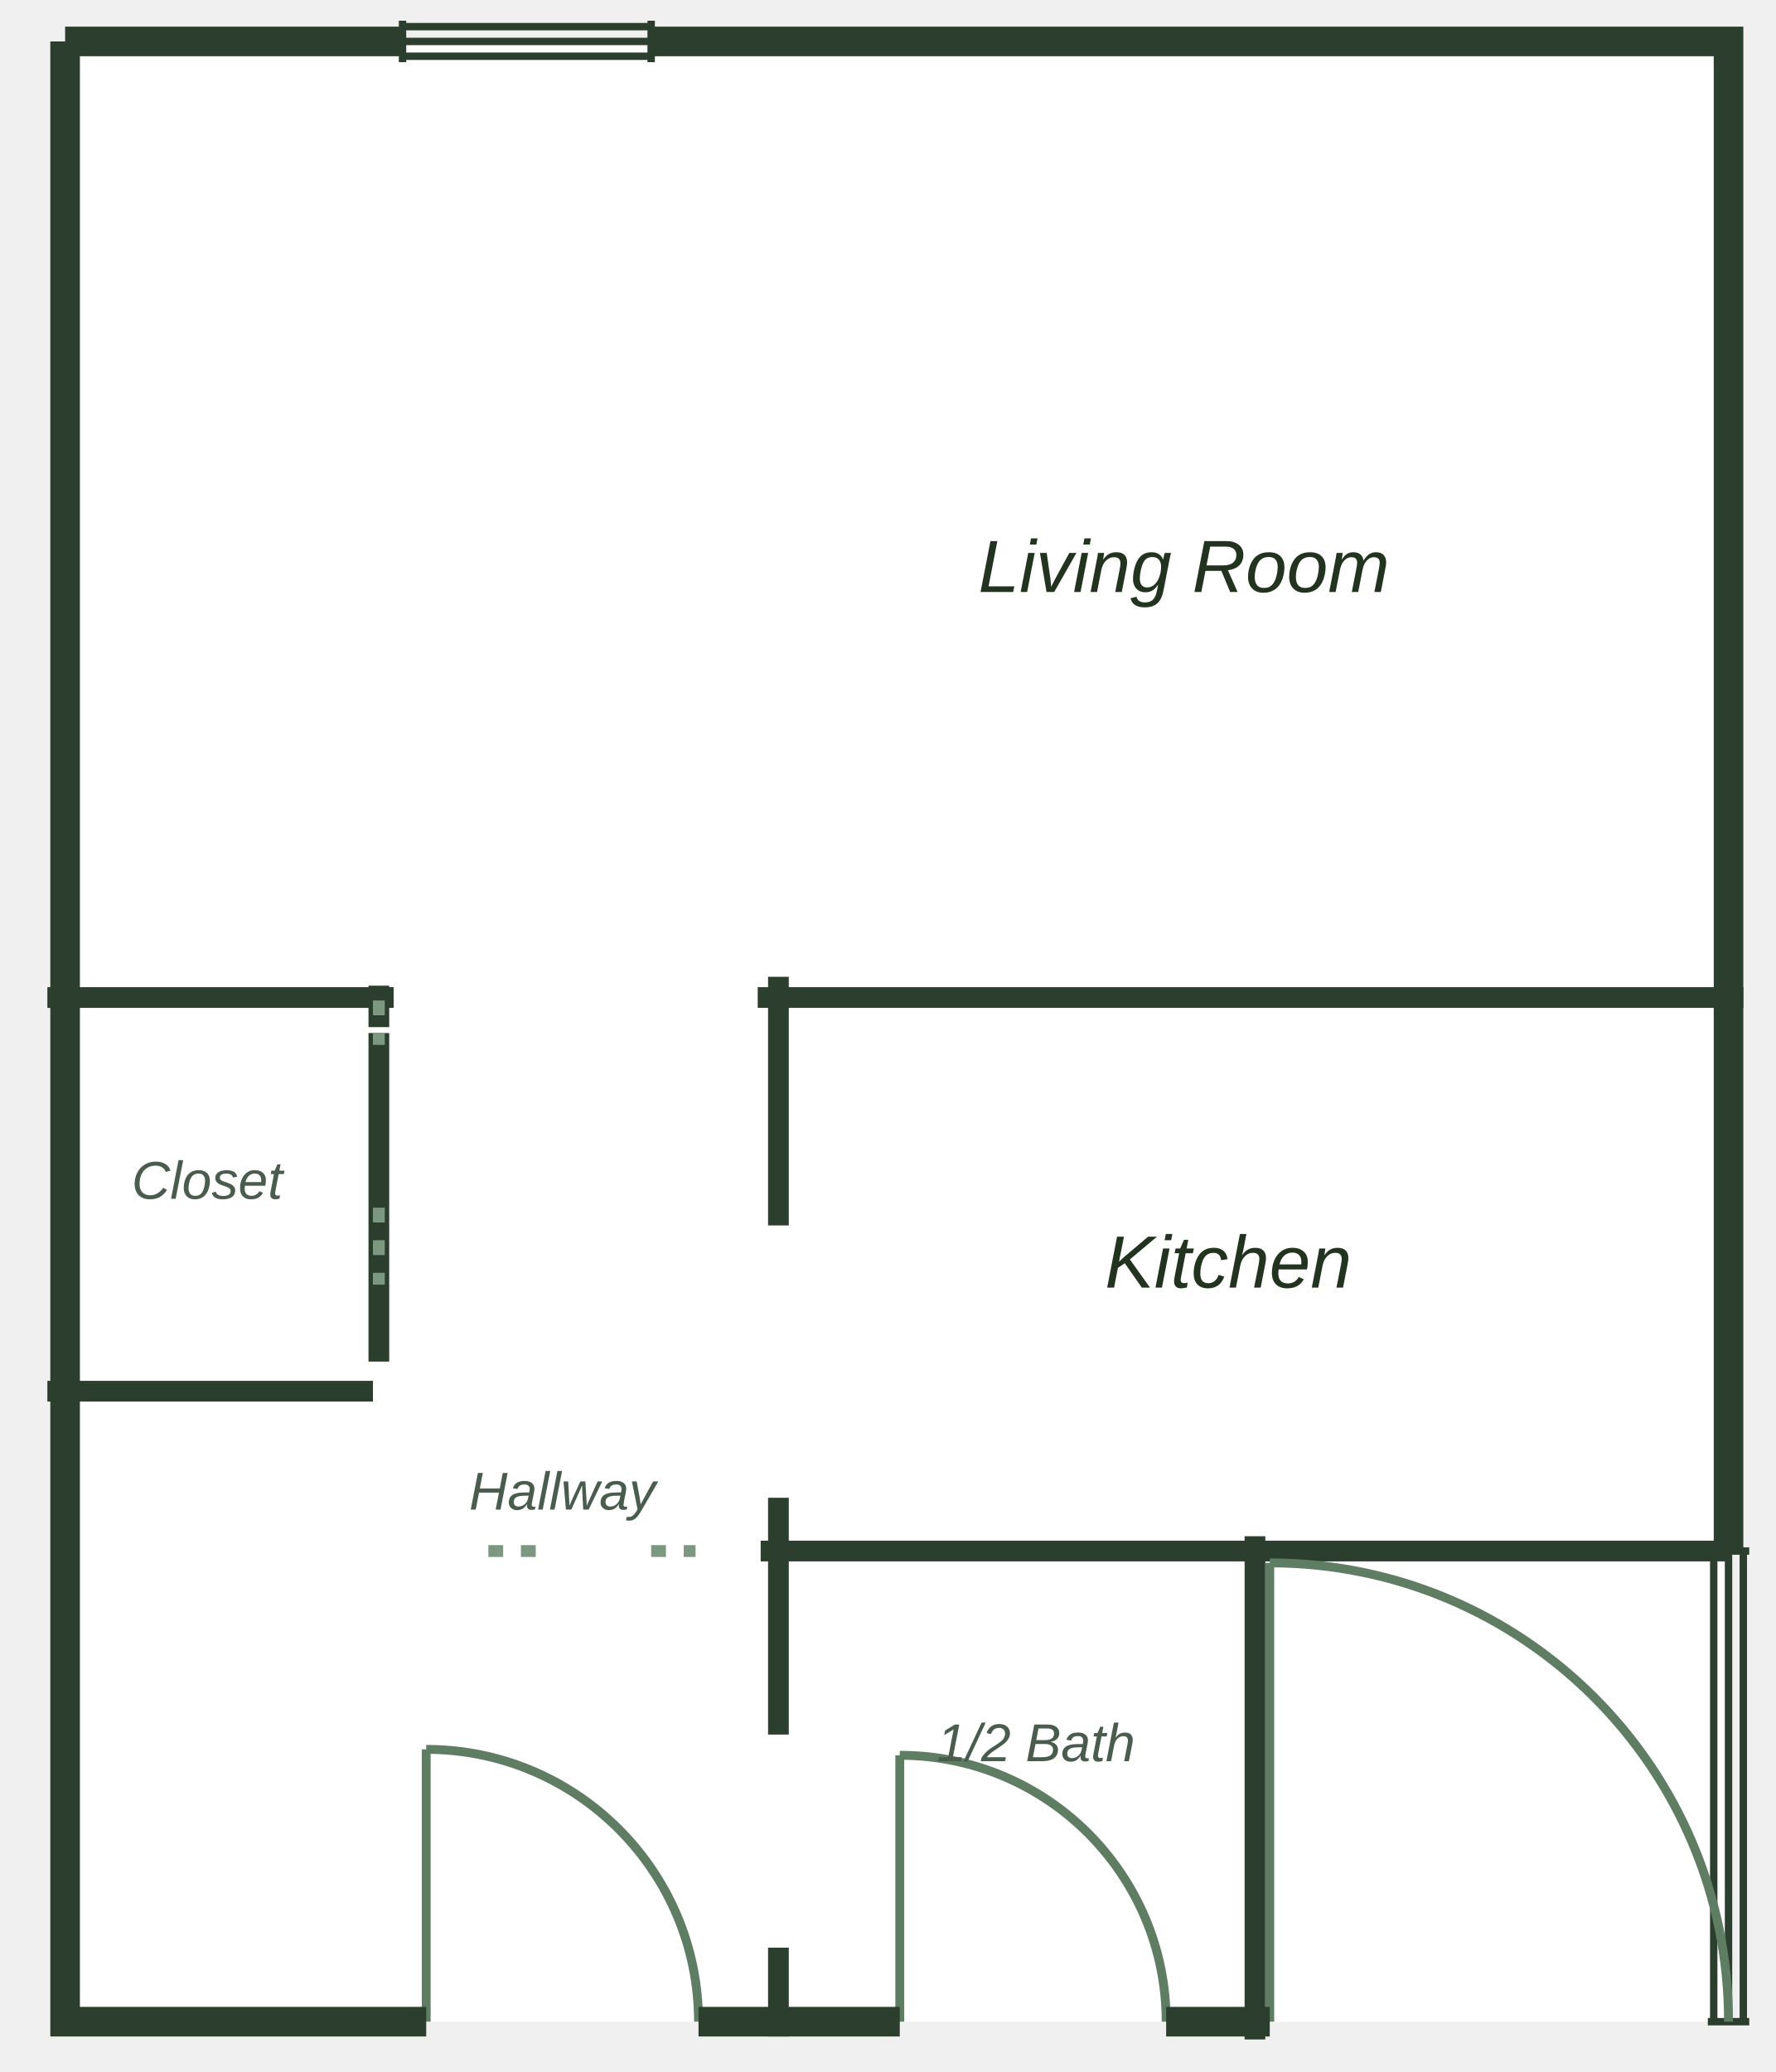
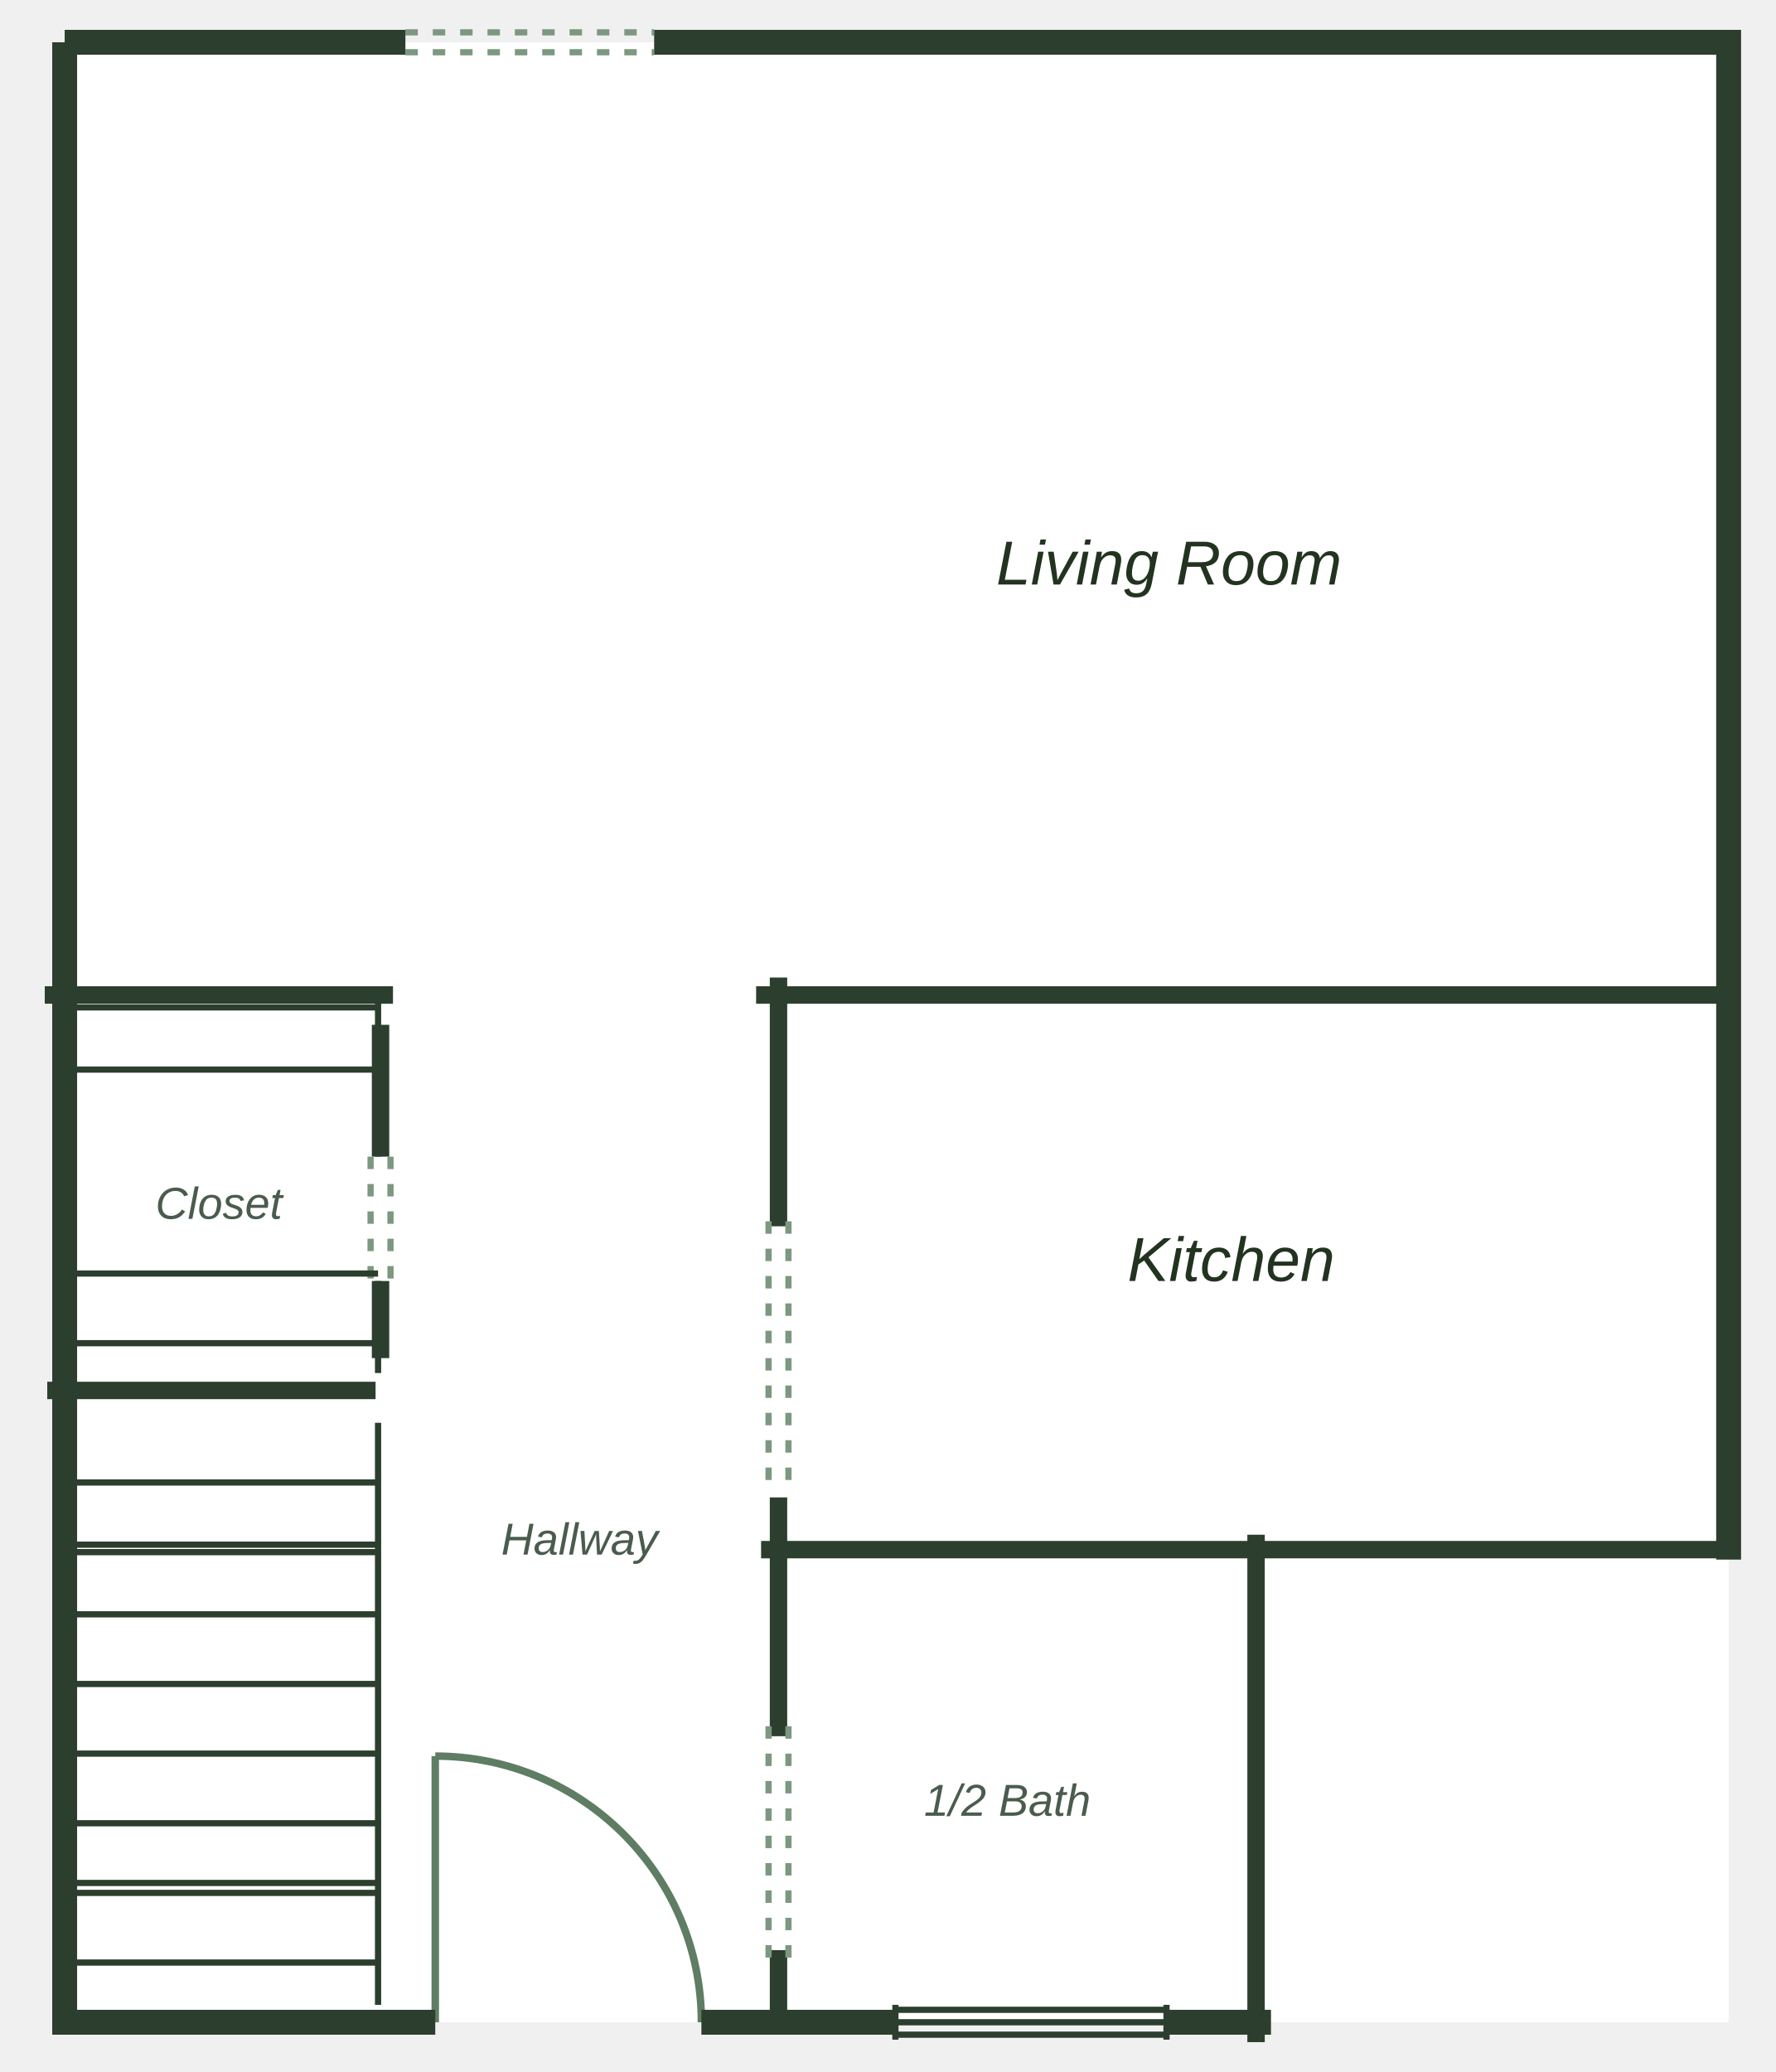
- <svg xmlns="http://www.w3.org/2000/svg" width="600" height="700" viewBox="0 0 600 700" preserveAspectRatio="xMidYMid meet" role="img" aria-label="Colonial Beach Village one-bedroom apartment floor plan">
+ <svg xmlns="http://www.w3.org/2000/svg" width="714" height="833" viewBox="0 0 714 833" preserveAspectRatio="xMidYMid meet" role="img" aria-label="Colonial Beach Village one-bedroom apartment floor plan">
  <defs>
    <style>
    .fp{fill:#FFFFFF}
    .w{fill:none;stroke:#2C3E2D;stroke-width:7;stroke-linecap:butt}
    .wo{fill:none;stroke:#2C3E2D;stroke-width:10;stroke-linecap:butt}
-     .d{fill:none;stroke:#7C9880;stroke-width:4;stroke-dasharray:5 6}
+     .d{fill:none;stroke:#7C9880;stroke-width:2.5;stroke-dasharray:5 6}
    .arc{fill:none;stroke:#5E7D63;stroke-width:3}
    .win{fill:none;stroke:#2C3E2D;stroke-width:2.5}
+     .st{fill:none;stroke:#2C3E2D;stroke-width:2.5}
    .rm{fill:#22331F;font-family:'Helvetica Neue',Arial,sans-serif;font-size:25px;font-style:italic;text-anchor:middle}
    .cl{fill:#4A5C4D;font-family:'Helvetica Neue',Arial,sans-serif;font-size:18px;font-style:italic;text-anchor:middle}
    .sm{fill:#4A5C4D;font-family:'Helvetica Neue',Arial,sans-serif;font-size:14px;font-style:italic;text-anchor:middle}
  </style>
  </defs>
-   <rect class="fp" x="22" y="14" width="562" height="669" />
-   <path class="w" d="M128,333 V347 M128,349 V460 M263,330 V414 M263,506 V586 M263,658 V688 M424,519 V689 M16,337 H133 M256,337 H589 M16,470 H126 M257,524 H585" />
-   <path class="d" d="M128,338 V353 M128,408 V434 M165,524 H181 M220,524 H235" />
-   <path class="win" d="M579,524 V683 M584,524 V683 M589,524 V683 M577,524 H591 M577,683 H591" />
-   <path class="win" d="M136,9 H220 M136,14 H220 M136,19 H220 M136,7 V21 M220,7 V21" />
-   <path class="arc" d="M144,683 V591 M144,591 A92,92 0 0 1 236,683" />
-   <path class="arc" d="M304,683 V593 M304,593 A90,90 0 0 1 394,683" />
-   <path class="arc" d="M429,683 V528 M429,528 A155,155 0 0 1 584,683" />
-   <path class="wo" d="M22,14 H136 M220,14 H584 V524 M584,683 V683 H584 M429,683 H394 M304,683 H236 M144,683 H22 V14" />
-   <text class="rm" x="400" y="200">Living Room</text>
-   <text class="rm" x="415" y="435">Kitchen</text>
-   <text class="cl" x="350" y="595">1/2 Bath</text>
-   <text class="cl" x="70" y="405">Closet</text>
-   <text class="cl" x="190" y="510">Hallway</text>
+   <rect class="fp" x="26" y="17" width="669" height="796" />
+   <path class="w" d="M153,412 V465 M153,515 V546 M313,393 V493 M313,602 V698 M313,784 V818 M505,617 V821 M18,400 H158 M304,400 H699 M19,559 H151 M306,623 H697" />
+   <path class="d" d="M149,465 V515 M157,465 V515 M163,13 H263 M163,21 H263 M309,491 V601 M317,491 V601 M309,694 V788 M317,694 V788" />
+   <path class="arc" d="M175,813 V706 M175,706 A107,107 0 0 1 282,813" />
+   <path class="win" d="M360,808 H469 M360,813 H469 M360,818 H469 M360,806 V820 M469,806 V820" />
+   <path class="st" d="M26,402 V552 M152,402 V465 M152,515 V552 M26,405 H152 M26,430 H152 M26,512 H152 M26,540 H152" />
+   <path class="st" d="M26,572 V806 M152,572 V806 M26,596 H152 M26,621 H152 M26,624 H152 M26,649 H152 M26,677 H152 M26,705 H152 M26,733 H152 M26,757 H152 M26,761 H152 M26,789 H152" />
+   <path class="wo" d="M26,17 H163 M263,17 H695 V627 M695,813 V813 H695 M511,813 H469 M360,813 H282 M175,813 H26 V17" />
+   <text class="rm" x="470" y="235">Living Room</text>
+   <text class="rm" x="495" y="515">Kitchen</text>
+   <text class="cl" x="88" y="490">Closet</text>
+   <text class="cl" x="233" y="625">Hallway</text>
+   <text class="cl" x="405" y="730">1/2 Bath</text>
</svg>
